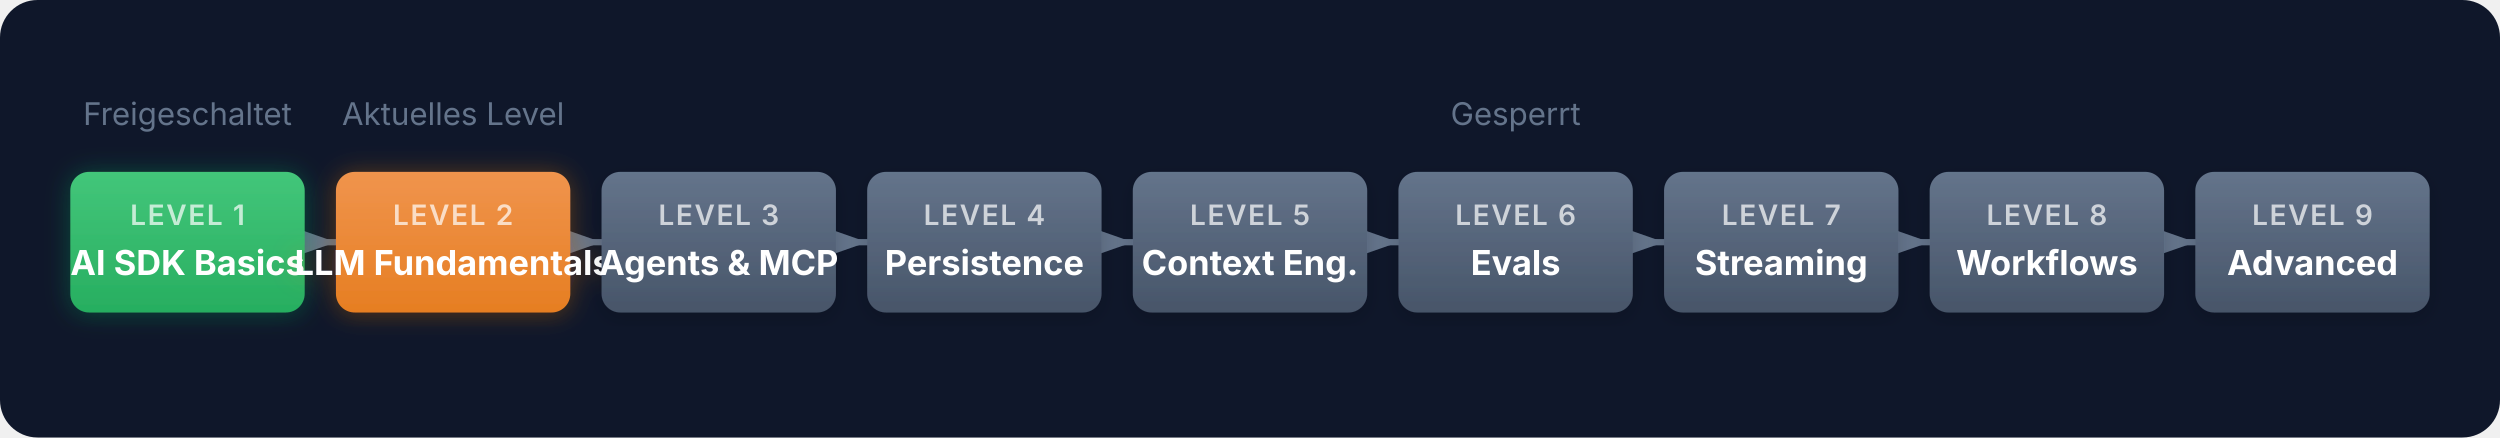
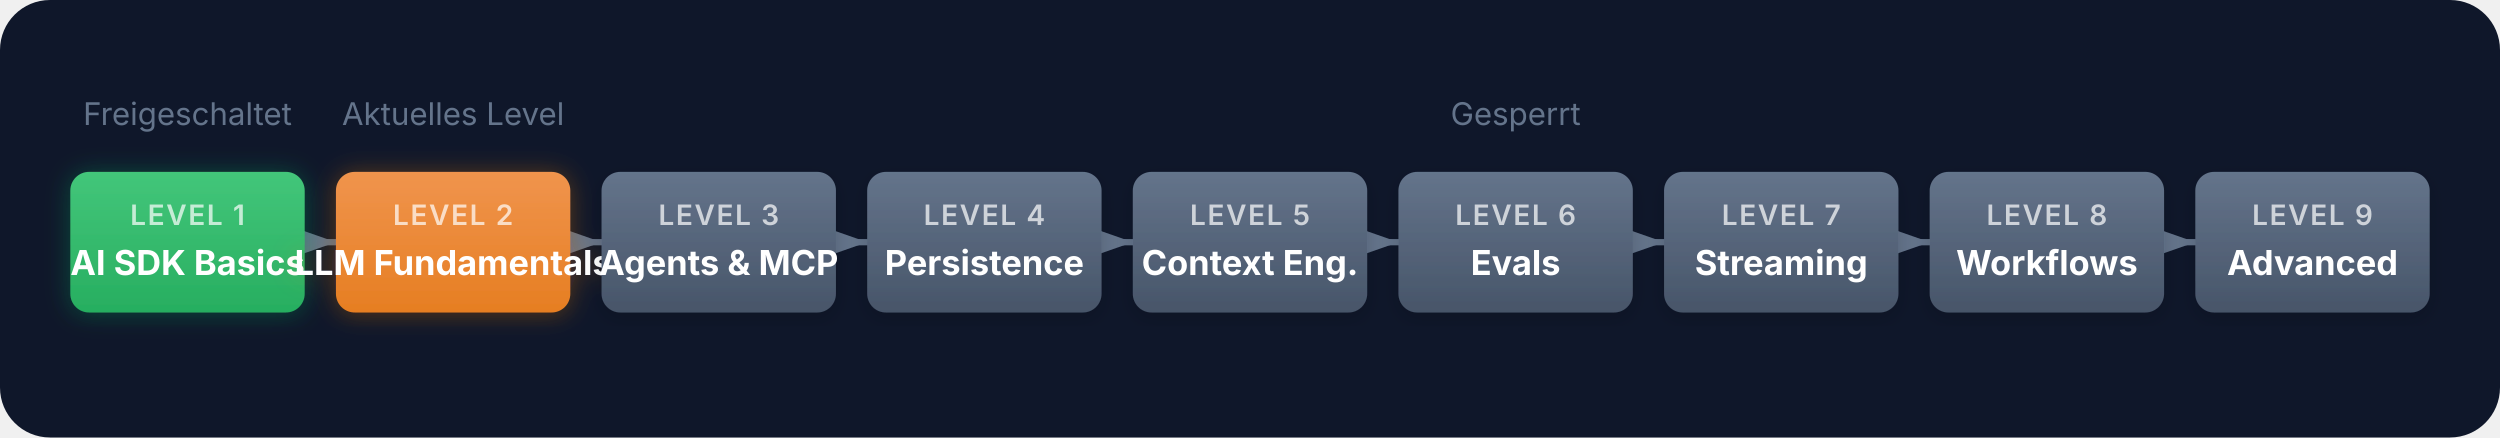
- <svg xmlns="http://www.w3.org/2000/svg" viewBox="0 0 800 140" width="800" height="140">
+ <svg xmlns="http://www.w3.org/2000/svg" viewBox="0 0 800 140">
  <defs>
    <linearGradient id="grad-input" x1="0" y1="0" x2="0" y2="1">
      <stop offset="0%" stop-color="#5B9FE6" />
-       <stop offset="100%" stop-color="#4A90D9" />
+       <stop offset="100%" stop-color="#3A7BD5" />
    </linearGradient>
    <linearGradient id="grad-process" x1="0" y1="0" x2="0" y2="1">
      <stop offset="0%" stop-color="#43C67A" />
      <stop offset="100%" stop-color="#27AE60" />
    </linearGradient>
    <linearGradient id="grad-output" x1="0" y1="0" x2="0" y2="1">
      <stop offset="0%" stop-color="#F0944D" />
      <stop offset="100%" stop-color="#E67E22" />
    </linearGradient>
    <linearGradient id="grad-warning" x1="0" y1="0" x2="0" y2="1">
      <stop offset="0%" stop-color="#EF6B6B" />
      <stop offset="100%" stop-color="#E74C3C" />
    </linearGradient>
    <linearGradient id="grad-neutral" x1="0" y1="0" x2="0" y2="1">
      <stop offset="0%" stop-color="#64748b" />
      <stop offset="100%" stop-color="#475569" />
    </linearGradient>
    <filter id="glow-blue" x="-20%" y="-20%" width="140%" height="140%">
      <feGaussianBlur stdDeviation="4" result="blur" />
-       <feFlood flood-color="#4A90D9" flood-opacity="0.3" />
+       <feFlood flood-color="#3A7BD5" flood-opacity="0.3" />
      <feComposite in2="blur" operator="in" />
      <feMerge>
        <feMergeNode />
        <feMergeNode in="SourceGraphic" />
      </feMerge>
    </filter>
    <filter id="glow-green" x="-20%" y="-20%" width="140%" height="140%">
      <feGaussianBlur stdDeviation="4" result="blur" />
      <feFlood flood-color="#27AE60" flood-opacity="0.3" />
      <feComposite in2="blur" operator="in" />
      <feMerge>
        <feMergeNode />
        <feMergeNode in="SourceGraphic" />
      </feMerge>
    </filter>
    <filter id="glow-orange" x="-20%" y="-20%" width="140%" height="140%">
      <feGaussianBlur stdDeviation="4" result="blur" />
      <feFlood flood-color="#E67E22" flood-opacity="0.3" />
      <feComposite in2="blur" operator="in" />
      <feMerge>
        <feMergeNode />
        <feMergeNode in="SourceGraphic" />
      </feMerge>
    </filter>
    <filter id="glow-red" x="-20%" y="-20%" width="140%" height="140%">
      <feGaussianBlur stdDeviation="4" result="blur" />
      <feFlood flood-color="#E74C3C" flood-opacity="0.3" />
      <feComposite in2="blur" operator="in" />
      <feMerge>
        <feMergeNode />
        <feMergeNode in="SourceGraphic" />
      </feMerge>
    </filter>
    <filter id="shadow">
      <feDropShadow dx="0" dy="2" stdDeviation="3" flood-color="#000" flood-opacity="0.15" />
    </filter>
    <marker id="arrow" viewBox="0 0 10 7" refX="10" refY="3.5" markerWidth="8" markerHeight="6" orient="auto-start-reverse">
      <path d="M 0 0 L 10 3.5 L 0 7 z" fill="#64748b" />
    </marker>
  </defs>
-   <rect width="800" height="140" fill="#0f172a" rx="12" />
+   <rect width="800" height="140" fill="#0f172a" rx="16" />
  <text x="60" y="40" text-anchor="middle" fill="#64748b" font-family="system-ui, -apple-system, sans-serif" font-size="10">Freigeschaltet</text>
  <text x="145" y="40" text-anchor="middle" fill="#64748b" font-family="system-ui, -apple-system, sans-serif" font-size="10">Aktuelles Level</text>
  <text x="485" y="40" text-anchor="middle" fill="#64748b" font-family="system-ui, -apple-system, sans-serif" font-size="10">Gesperrt</text>
  <path d="M 97.5 77.5 L 107.5 77.5" stroke="#64748b" stroke-width="2" stroke-linecap="round" marker-end="url(#arrow)" />
  <path d="M 182.5 77.5 L 192.5 77.5" stroke="#64748b" stroke-width="2" stroke-linecap="round" stroke-dasharray="4 3" marker-end="url(#arrow)" />
  <path d="M 267.5 77.5 L 277.5 77.5" stroke="#64748b" stroke-width="2" stroke-linecap="round" stroke-dasharray="4 3" marker-end="url(#arrow)" />
  <path d="M 352.5 77.5 L 362.5 77.5" stroke="#64748b" stroke-width="2" stroke-linecap="round" stroke-dasharray="4 3" marker-end="url(#arrow)" />
  <path d="M 437.5 77.5 L 447.5 77.5" stroke="#64748b" stroke-width="2" stroke-linecap="round" stroke-dasharray="4 3" marker-end="url(#arrow)" />
  <path d="M 522.5 77.5 L 532.5 77.5" stroke="#64748b" stroke-width="2" stroke-linecap="round" stroke-dasharray="4 3" marker-end="url(#arrow)" />
  <path d="M 607.5 77.5 L 617.5 77.5" stroke="#64748b" stroke-width="2" stroke-linecap="round" stroke-dasharray="4 3" marker-end="url(#arrow)" />
  <path d="M 692.5 77.5 L 702.5 77.5" stroke="#64748b" stroke-width="2" stroke-linecap="round" stroke-dasharray="4 3" marker-end="url(#arrow)" />
  <g filter="url(#glow-green)">
    <rect x="22.5" y="55" width="75" height="45" rx="6" fill="url(#grad-process)" filter="url(#shadow)" />
    <text x="60" y="72" text-anchor="middle" fill="#fff" font-family="system-ui, -apple-system, sans-serif" font-size="9" font-weight="600" letter-spacing="0.5" opacity="0.7">LEVEL 1</text>
    <text x="60" y="88" text-anchor="middle" fill="#fff" font-family="system-ui, -apple-system, sans-serif" font-size="11" font-weight="700" textLength="67" lengthAdjust="spacingAndGlyphs">AI SDK Basics</text>
  </g>
  <g filter="url(#glow-orange)">
    <rect x="107.5" y="55" width="75" height="45" rx="6" fill="url(#grad-output)" filter="url(#shadow)" />
    <text x="145" y="72" text-anchor="middle" fill="#fff" font-family="system-ui, -apple-system, sans-serif" font-size="9" font-weight="600" letter-spacing="0.5" opacity="0.7">LEVEL 2</text>
    <text x="145" y="88" text-anchor="middle" fill="#fff" font-family="system-ui, -apple-system, sans-serif" font-size="11" font-weight="700" textLength="67" lengthAdjust="spacingAndGlyphs">LLM Fundamentals</text>
  </g>
  <g>
    <rect x="192.5" y="55" width="75" height="45" rx="6" fill="url(#grad-neutral)" filter="url(#shadow)" />
    <text x="230" y="72" text-anchor="middle" fill="#fff" font-family="system-ui, -apple-system, sans-serif" font-size="9" font-weight="600" letter-spacing="0.5" opacity="0.7">LEVEL 3</text>
    <text x="230" y="88" text-anchor="middle" fill="#fff" font-family="system-ui, -apple-system, sans-serif" font-size="11" font-weight="700" textLength="67" lengthAdjust="spacingAndGlyphs">Agents &amp; MCP</text>
  </g>
  <g>
    <rect x="277.5" y="55" width="75" height="45" rx="6" fill="url(#grad-neutral)" filter="url(#shadow)" />
    <text x="315" y="72" text-anchor="middle" fill="#fff" font-family="system-ui, -apple-system, sans-serif" font-size="9" font-weight="600" letter-spacing="0.5" opacity="0.7">LEVEL 4</text>
    <text x="315" y="88" text-anchor="middle" fill="#fff" font-family="system-ui, -apple-system, sans-serif" font-size="11" font-weight="700" textLength="67" lengthAdjust="spacingAndGlyphs">Persistence</text>
  </g>
  <g>
    <rect x="362.5" y="55" width="75" height="45" rx="6" fill="url(#grad-neutral)" filter="url(#shadow)" />
    <text x="400" y="72" text-anchor="middle" fill="#fff" font-family="system-ui, -apple-system, sans-serif" font-size="9" font-weight="600" letter-spacing="0.5" opacity="0.7">LEVEL 5</text>
    <text x="400" y="88" text-anchor="middle" fill="#fff" font-family="system-ui, -apple-system, sans-serif" font-size="11" font-weight="700" textLength="67" lengthAdjust="spacingAndGlyphs">Context Eng.</text>
  </g>
  <g>
    <rect x="447.5" y="55" width="75" height="45" rx="6" fill="url(#grad-neutral)" filter="url(#shadow)" />
    <text x="485" y="72" text-anchor="middle" fill="#fff" font-family="system-ui, -apple-system, sans-serif" font-size="9" font-weight="600" letter-spacing="0.5" opacity="0.7">LEVEL 6</text>
    <text x="485" y="88" text-anchor="middle" fill="#fff" font-family="system-ui, -apple-system, sans-serif" font-size="11" font-weight="700">Evals</text>
  </g>
  <g>
    <rect x="532.5" y="55" width="75" height="45" rx="6" fill="url(#grad-neutral)" filter="url(#shadow)" />
    <text x="570" y="72" text-anchor="middle" fill="#fff" font-family="system-ui, -apple-system, sans-serif" font-size="9" font-weight="600" letter-spacing="0.5" opacity="0.7">LEVEL 7</text>
    <text x="570" y="88" text-anchor="middle" fill="#fff" font-family="system-ui, -apple-system, sans-serif" font-size="11" font-weight="700">Streaming</text>
  </g>
  <g>
    <rect x="617.5" y="55" width="75" height="45" rx="6" fill="url(#grad-neutral)" filter="url(#shadow)" />
    <text x="655" y="72" text-anchor="middle" fill="#fff" font-family="system-ui, -apple-system, sans-serif" font-size="9" font-weight="600" letter-spacing="0.5" opacity="0.7">LEVEL 8</text>
    <text x="655" y="88" text-anchor="middle" fill="#fff" font-family="system-ui, -apple-system, sans-serif" font-size="11" font-weight="700">Workflows</text>
  </g>
  <g>
    <rect x="702.5" y="55" width="75" height="45" rx="6" fill="url(#grad-neutral)" filter="url(#shadow)" />
    <text x="740" y="72" text-anchor="middle" fill="#fff" font-family="system-ui, -apple-system, sans-serif" font-size="9" font-weight="600" letter-spacing="0.5" opacity="0.7">LEVEL 9</text>
    <text x="740" y="88" text-anchor="middle" fill="#fff" font-family="system-ui, -apple-system, sans-serif" font-size="11" font-weight="700">Advanced</text>
  </g>
</svg>
